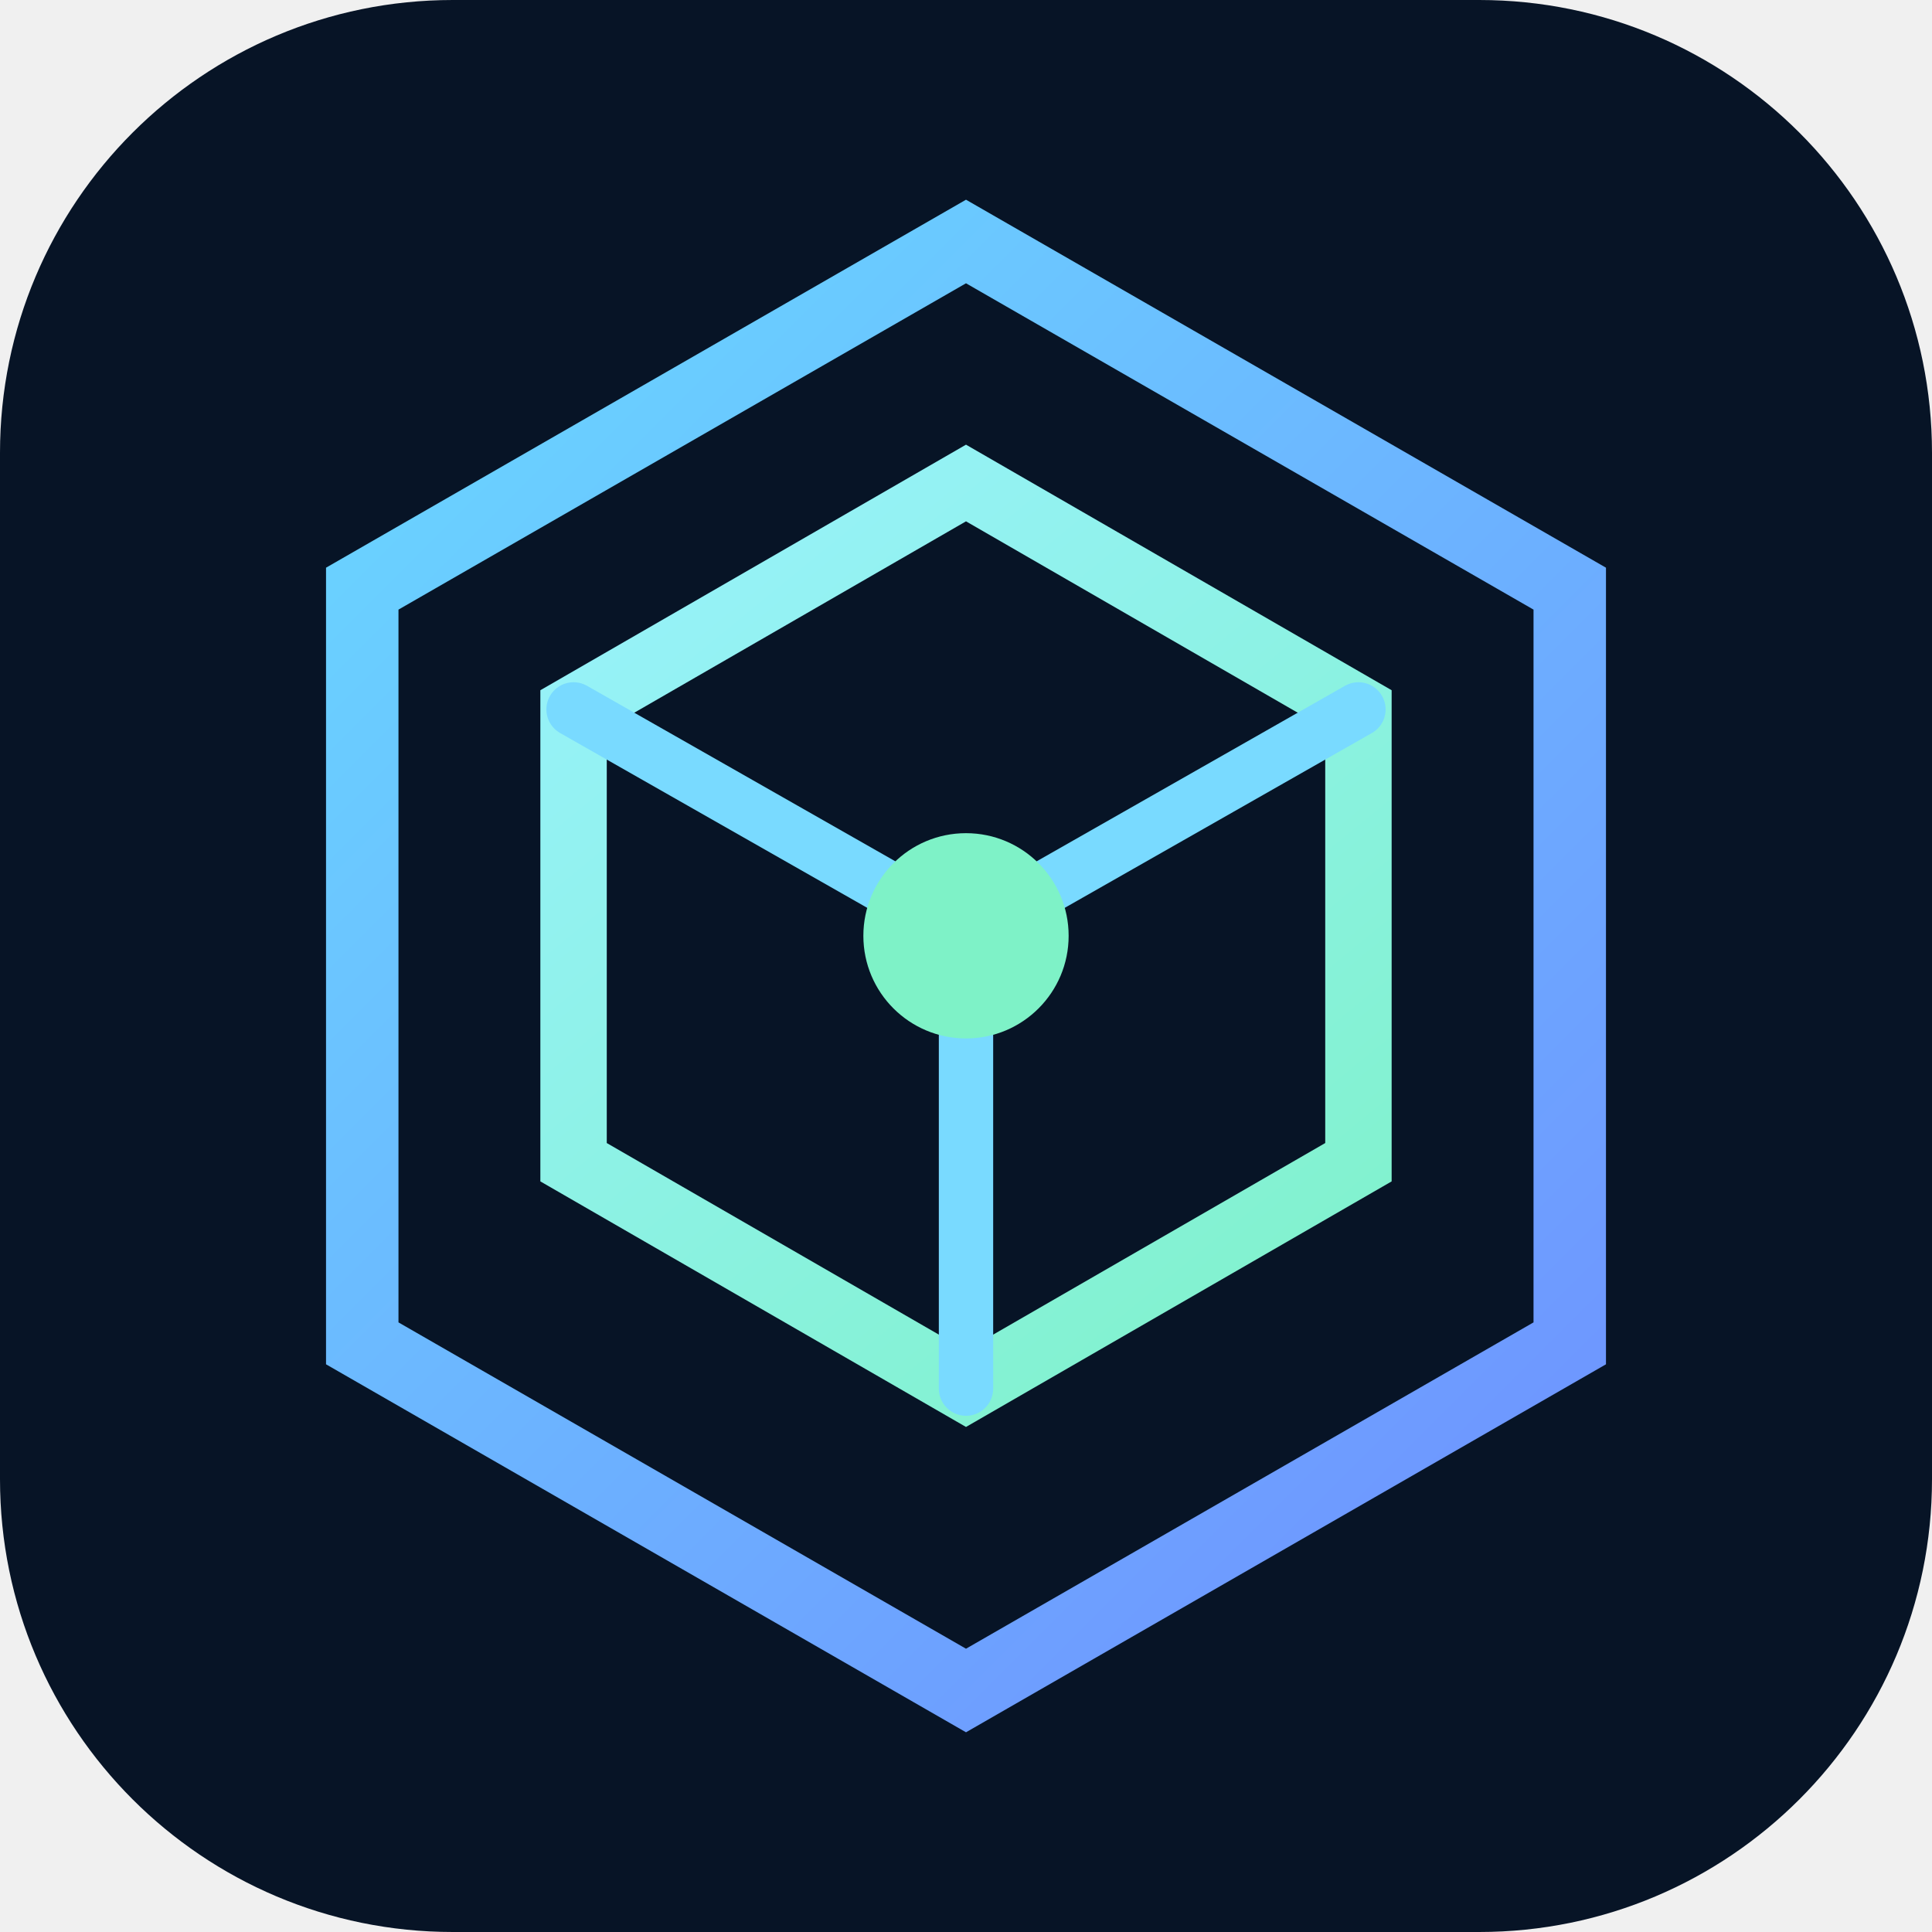
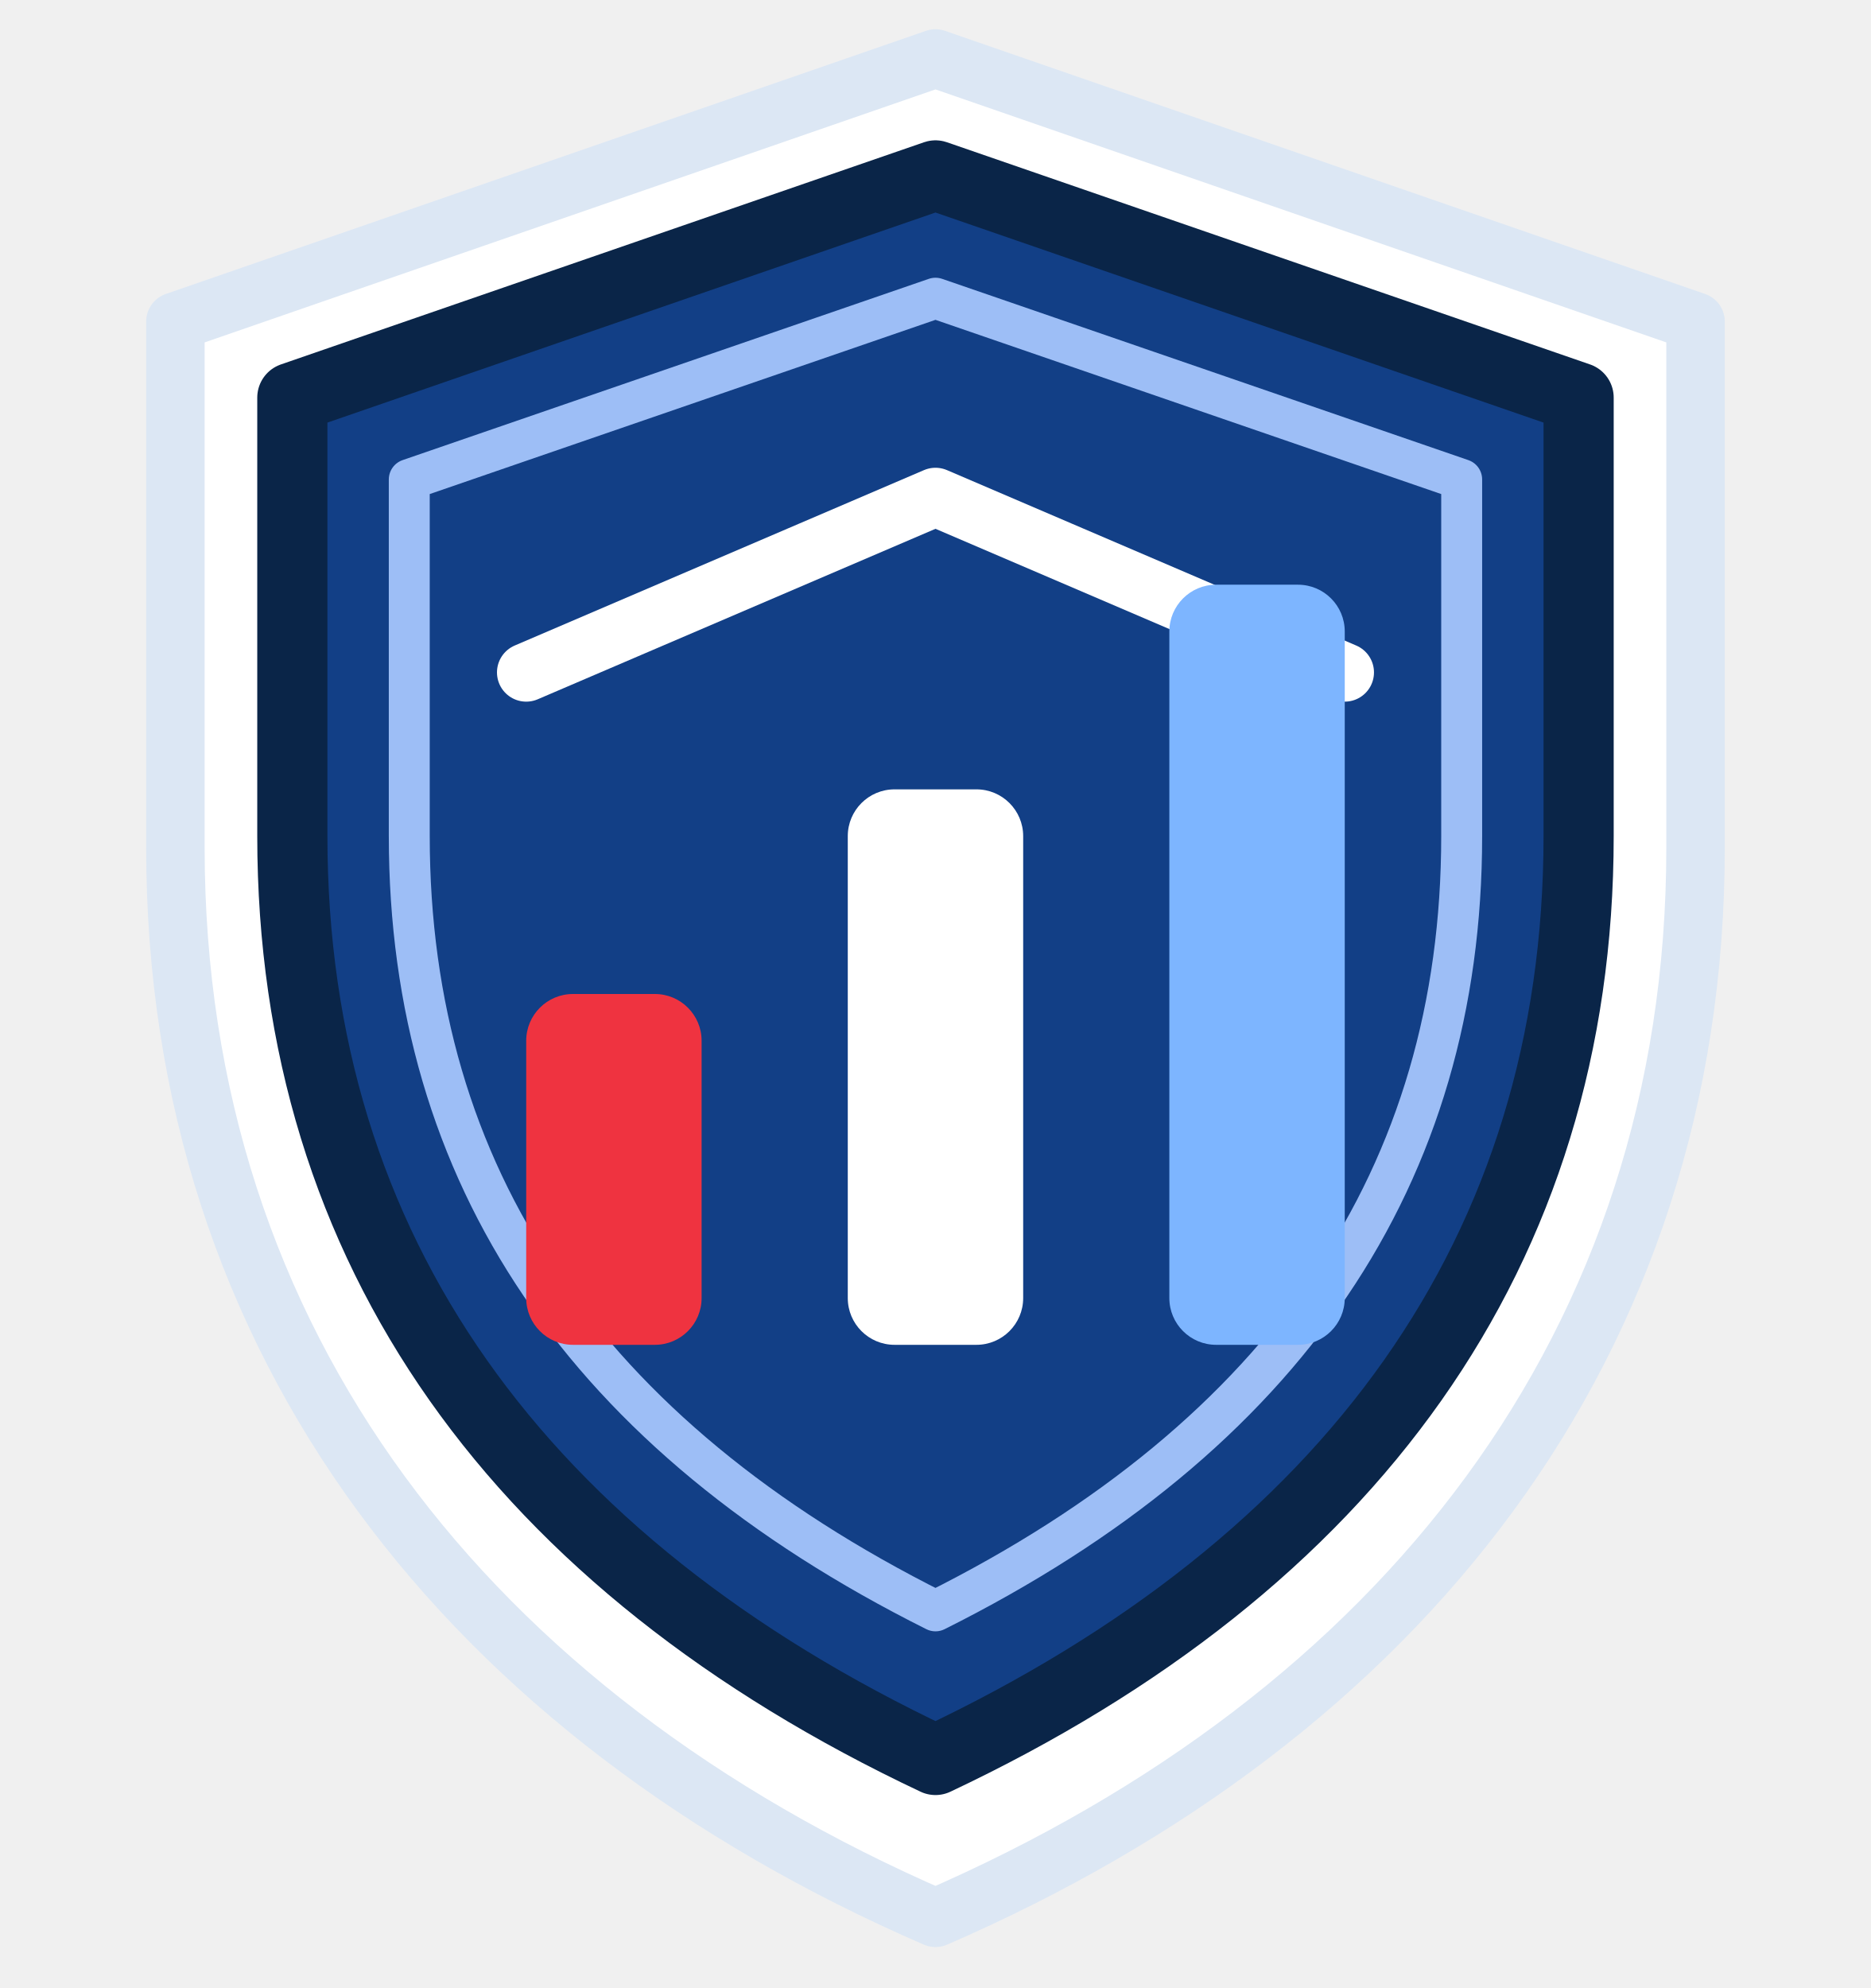
- <svg xmlns="http://www.w3.org/2000/svg" viewBox="0 0 64 64" role="img" aria-label="PropData Estonia">
-   <defs>
-     <linearGradient id="g" x1="8" y1="8" x2="56" y2="56" gradientUnits="userSpaceOnUse">
-       <stop stop-color="#69DCFF" />
-       <stop offset="1" stop-color="#6F8CFF" />
-     </linearGradient>
-     <linearGradient id="m" x1="18" y1="15" x2="45" y2="48" gradientUnits="userSpaceOnUse">
-       <stop stop-color="#9AF2FF" />
-       <stop offset="1" stop-color="#7EF2C7" />
-     </linearGradient>
-   </defs>
-   <rect width="64" height="64" rx="15" fill="#071426" />
-   <path d="M32 8 52 19.5v25L32 56 12 44.5v-25L32 8Z" fill="none" stroke="url(#g)" stroke-width="2.4" />
-   <path d="m32 16 13 7.5v15L32 46l-13-7.5v-15L32 16Z" fill="none" stroke="url(#m)" stroke-width="2.2" />
-   <path d="m19 23.5 13 7.4 13-7.4M32 30.9V46" fill="none" stroke="#79DAFF" stroke-width="1.8" stroke-linecap="round" />
-   <circle cx="32" cy="31" r="3.4" fill="#7EF2C7" />
+ <svg xmlns="http://www.w3.org/2000/svg" viewBox="0 0 64 68" role="img" aria-label="PropData Estonia" fill="none">
+   <path d="M32 2 58 11v18c0 17-10.1 29.7-26 36.6C16.1 58.7 6 46 6 29V11Z" fill="#fff" stroke="#dce7f4" stroke-width="2" stroke-linejoin="round" />
+   <path d="M32 6 54 13.6v15c0 14.2-7.8 24.9-22 31.6-14.2-6.7-22-17.4-22-31.6v-15Z" fill="#123f86" stroke="#0a2548" stroke-width="2.4" stroke-linejoin="round" />
+   <path d="M32 10.2 50 16.4v12.2c0 11.6-6 20.5-18 26.5-12-6-18-14.9-18-26.5V16.4Z" stroke="#a9c9ff" stroke-width="1.4" stroke-linejoin="round" opacity=".92" />
+   <path d="m18 23 14-6 14 6" stroke="#fff" stroke-width="2" stroke-linecap="round" stroke-linejoin="round" />
+   <rect x="18" y="34" width="6" height="12" rx="1.6" fill="#ef3340" />
+   <rect x="29" y="27" width="6" height="19" rx="1.6" fill="#fff" />
+   <rect x="40" y="20" width="6" height="26" rx="1.6" fill="#7db5ff" />
</svg>
